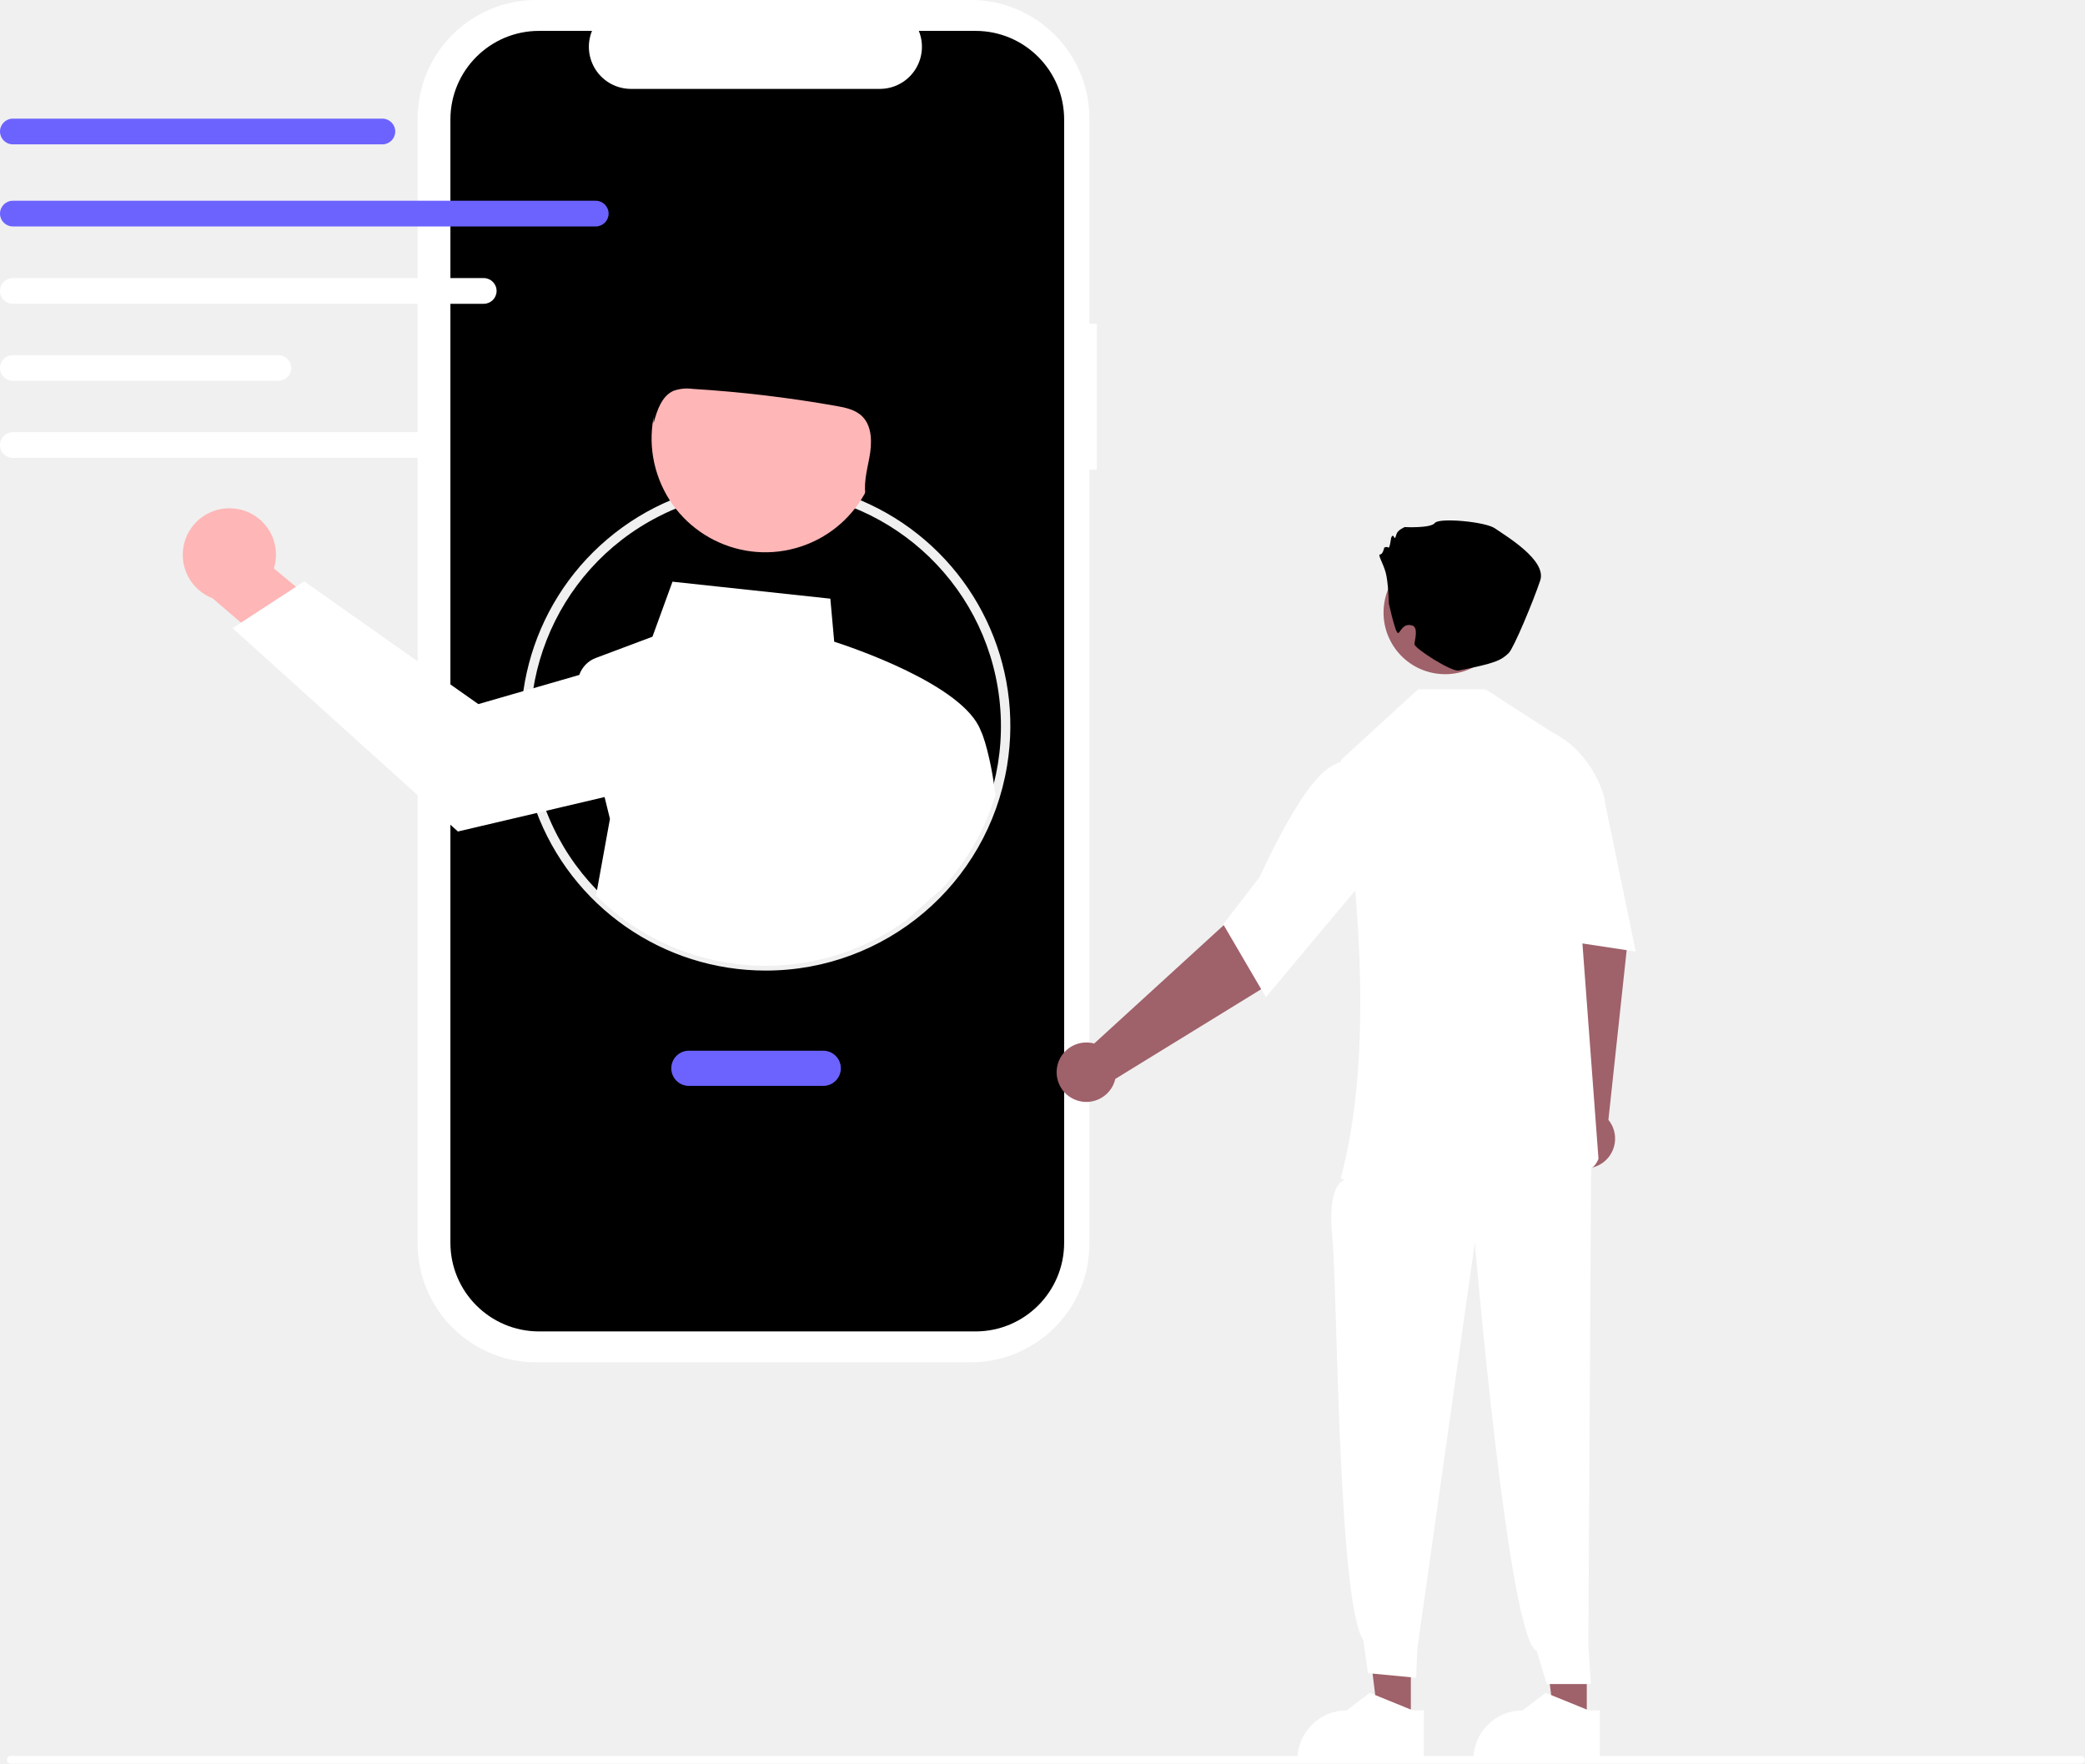
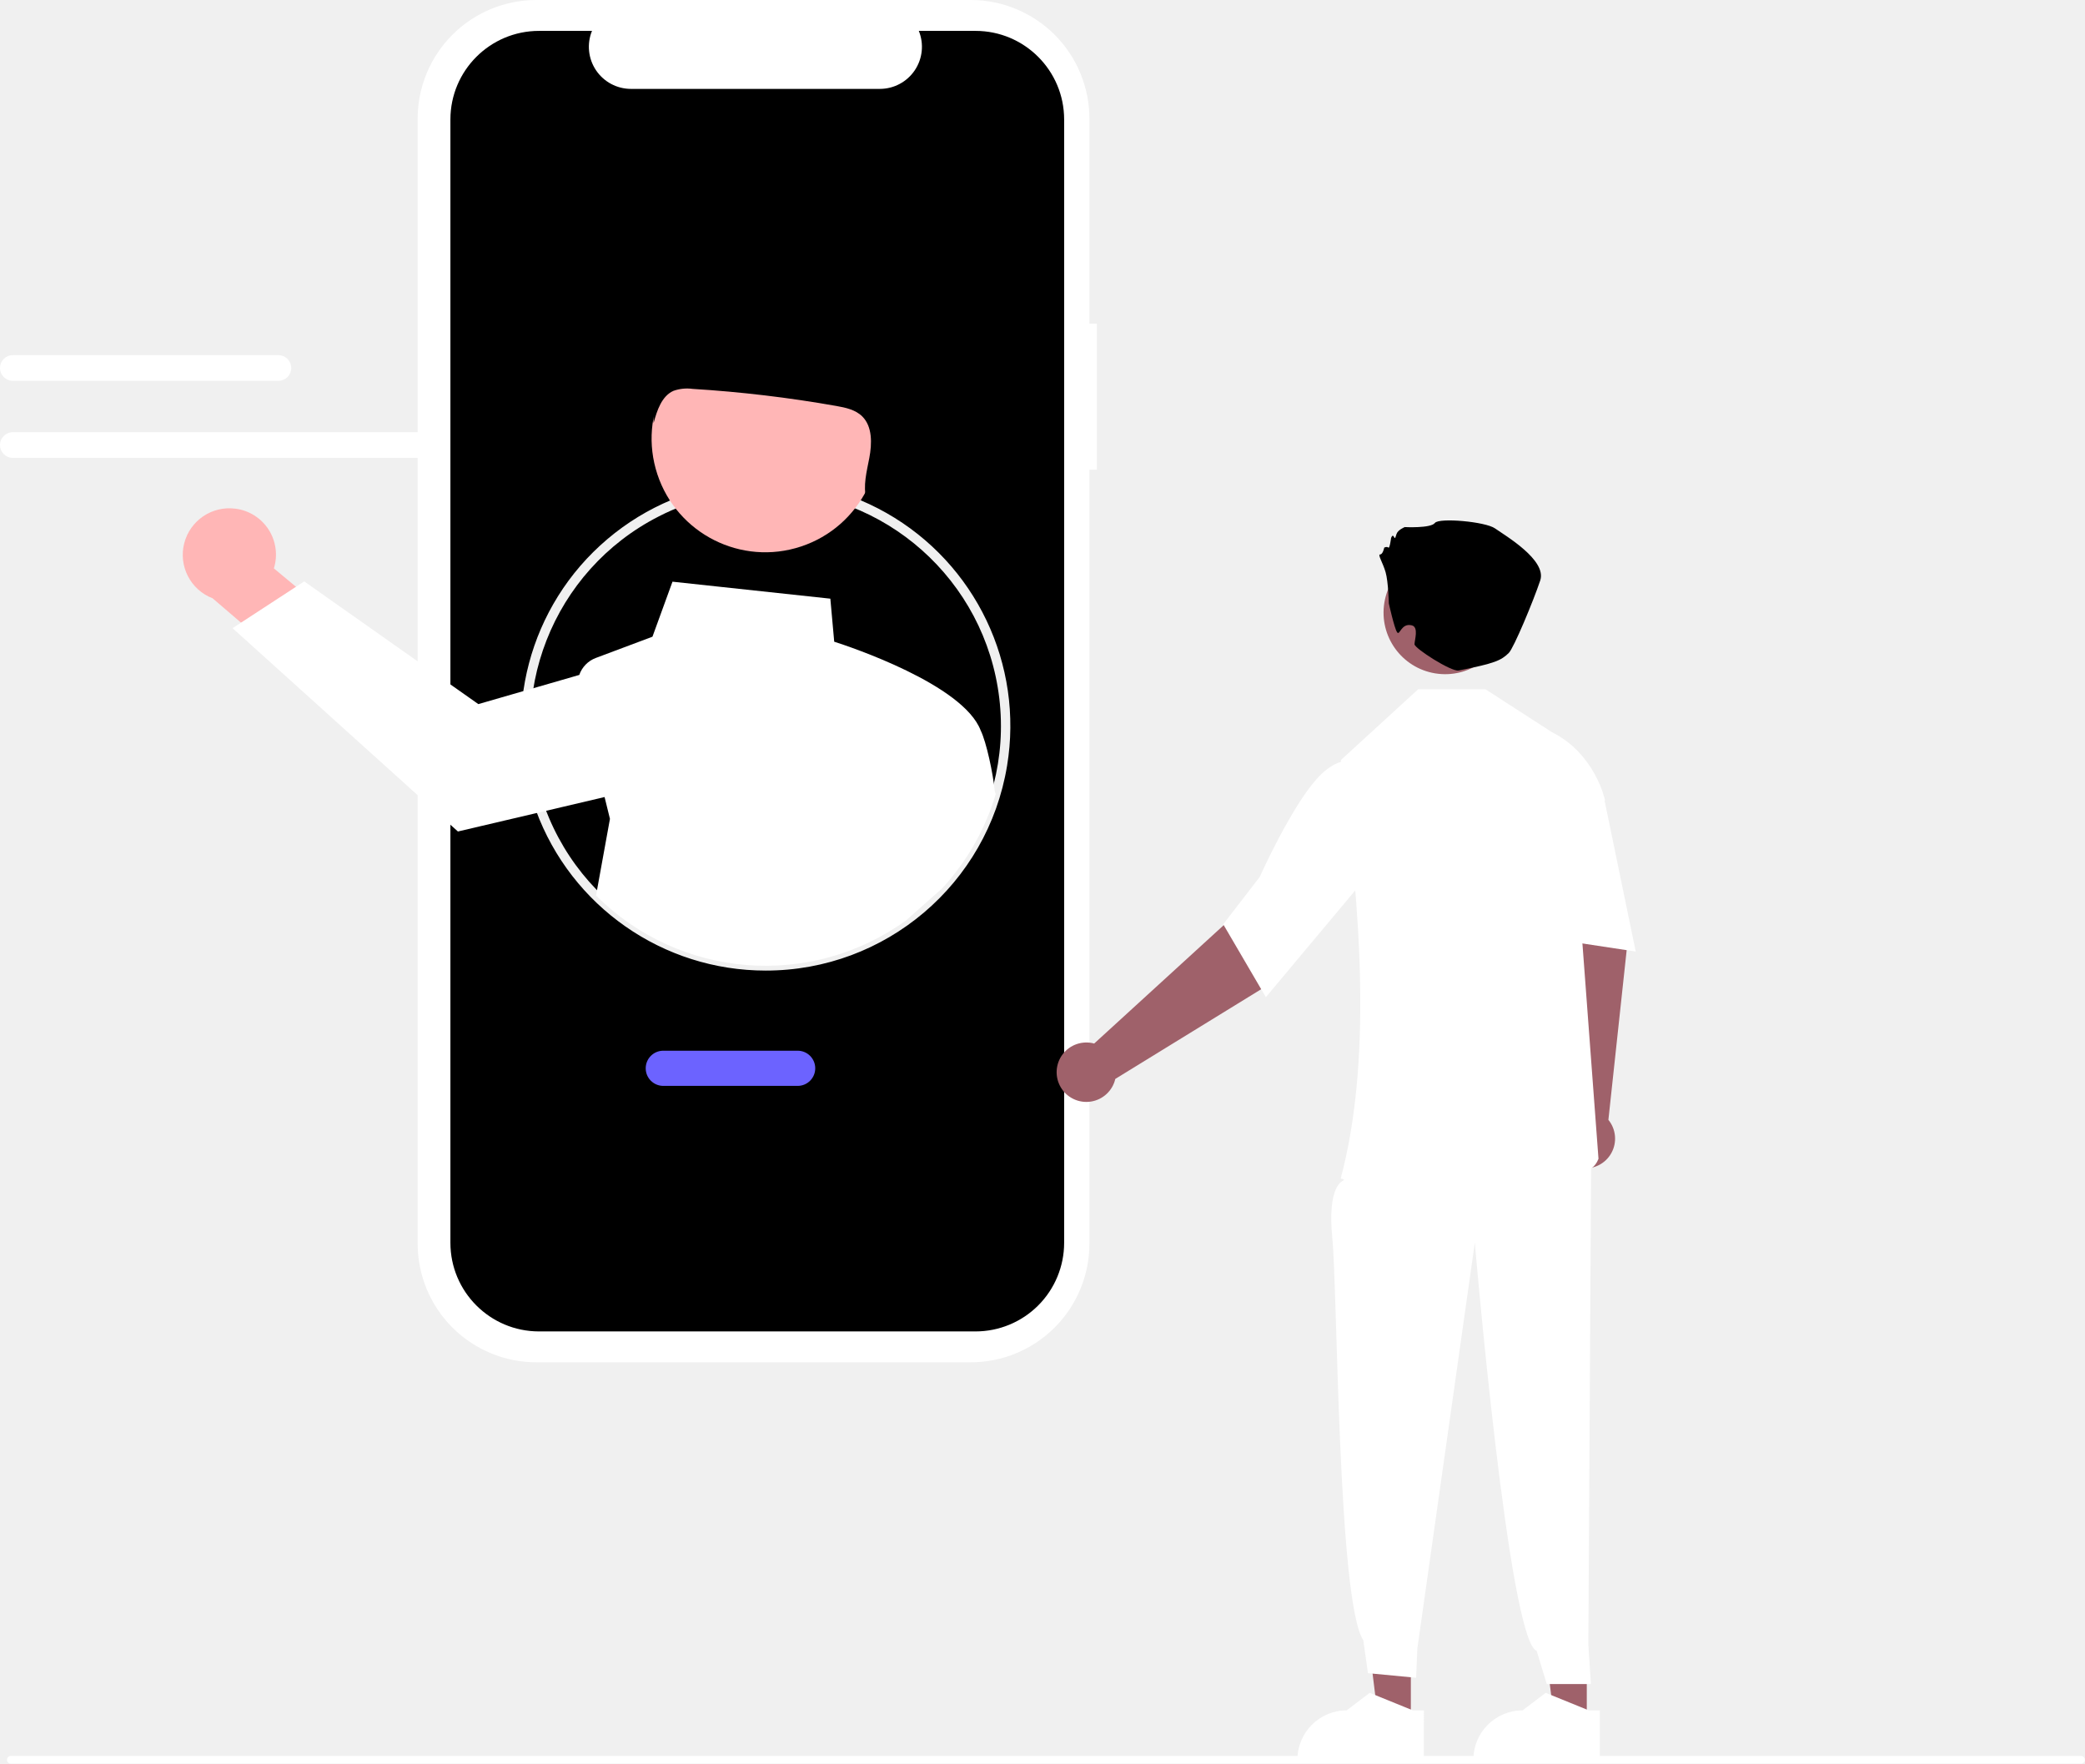
- <svg xmlns="http://www.w3.org/2000/svg" id="Illustration" width="651.813" height="551.31" viewBox="0 0 651.813 551.31">
-   <path id="Path_156" data-name="Path 156" d="M617.005,275.545h-2.34v-64.1a37.1,37.1,0,0,0-37.1-37.1H441.759a37.1,37.1,0,0,0-37.1,37.1V563.106a37.1,37.1,0,0,0,37.1,37.1H577.565a37.1,37.1,0,0,0,37.1-37.1V321.173h2.34Z" transform="translate(-274.093 -174.345)" fill="#fff" />
-   <path id="Path_157" data-name="Path 157" d="M579.063,184H561.335a13.163,13.163,0,0,1-12.187,18.134h-77.8A13.163,13.163,0,0,1,459.16,184H442.6A27.706,27.706,0,0,0,414.9,211.7V562.848A27.706,27.706,0,0,0,442.6,590.554h136.46a27.706,27.706,0,0,0,27.706-27.706h0V211.7A27.706,27.706,0,0,0,579.063,184Z" transform="translate(-274.093 -174.345)" />
-   <path id="Path_158" data-name="Path 158" d="M513.454,477.753a76.51,76.51,0,1,1,75.467-64.009,76.429,76.429,0,0,1-75.467,64.009Zm0-150a72.689,72.689,0,0,0-33.378,8.006,73.557,73.557,0,1,0,33.378-8.006Z" transform="translate(-274.093 -174.345)" fill="#f0f0f0" />
-   <path id="Path_159" data-name="Path 159" d="M347.69,333.361a14.476,14.476,0,0,1,12.023,18.659l25.417,21.172-9.1,18.584-35.474-30.4a14.554,14.554,0,0,1,7.133-28.012Z" transform="translate(-274.093 -174.345)" fill="#ffb6b6" />
-   <path id="Path_160" data-name="Path 160" d="M585.075,421.653c-.51-5.48-2.617-15.33-4.405-18.973-5.5-14.388-41.015-26.213-45.785-27.737l-1.21-13.45-49.35-5.31-6.26,17.2-17.7,6.64a8.693,8.693,0,0,0-5.18,5.31h0l-15.88,4.59-15.67,4.53-54.44-38.36-2.57,1.68-17.18,11.21-2.65,1.73,70.45,63.56,26.17-6.14,19.68-4.63,1.68,6.82-4.35,23.96a74.977,74.977,0,0,0,96.96,7.75l11.18-9.92a74.89,74.89,0,0,0,16.81-29.53Z" transform="translate(-274.093 -174.345)" fill="#fff" />
-   <circle id="Ellipse_37" data-name="Ellipse 37" cx="35.532" cy="35.532" r="35.532" transform="translate(194.344 114.543) rotate(-18.319)" fill="#ffb6b6" />
-   <path id="Path_161" data-name="Path 161" d="M485.271,270.944a23.983,23.983,0,0,1,14.522-9.673,22.9,22.9,0,0,1,16.885,3.1c5.452-2.2,11.33-3.653,17.106-2.913s11.436,3.967,14.108,9.281a25.375,25.375,0,0,0,2.038,3.959c2.354,3.141,6.73,3.549,10.594,3.7l-5.862,3.418,5.842,2.722-7.951,3.035c6.168,5.422,7.661,15.072,5.325,23.163-2.211,7.66-7.281,14.108-12.942,19.628-1.1-4.119.111-8.585.92-12.85.854-4.506.991-9.775-2.164-12.956-2.128-2.146-5.25-2.794-8.194-3.315a397.691,397.691,0,0,0-44.886-5.33,12.7,12.7,0,0,0-5.983.611c-3.663,1.628-5.134,6.1-6.2,10.061a79.776,79.776,0,0,1,1.208-20.8C480.644,280.537,482.226,275.289,485.271,270.944Z" transform="translate(-274.093 -174.345)" />
-   <path id="Path_162" data-name="Path 162" d="M531.454,513.8h-42a5.5,5.5,0,1,1,0-11h42a5.5,5.5,0,0,1,0,11Z" transform="translate(-274.093 -174.345)" fill="#6c63ff" />
-   <path id="Path_163" data-name="Path 163" d="M393.636,219.47H278.111a4.018,4.018,0,0,1,0-8.036H393.636a4.018,4.018,0,0,1,0,8.036Z" transform="translate(-274.093 -174.345)" fill="#6c63ff" />
-   <path id="Path_164" data-name="Path 164" d="M460.336,245.133H278.111a4.018,4.018,0,0,1,0-8.036H460.336a4.018,4.018,0,0,1,0,8.036Z" transform="translate(-274.093 -174.345)" fill="#6c63ff" />
-   <path id="Path_165" data-name="Path 165" d="M425.319,269.31H278.112a4.018,4.018,0,0,1,0-8.036H425.319a4.018,4.018,0,0,1,0,8.036Z" transform="translate(-274.093 -174.345)" fill="#fff" />
-   <path id="Path_166" data-name="Path 166" d="M361.121,293.4H278.112a4.018,4.018,0,0,1,0-8.036h83.009a4.018,4.018,0,1,1,0,8.036Z" transform="translate(-274.093 -174.345)" fill="#fff" />
-   <path id="Path_167" data-name="Path 167" d="M406.976,317.485H278.111a4.018,4.018,0,1,1,0-8.036H406.976a4.018,4.018,0,0,1,0,8.036Z" transform="translate(-274.093 -174.345)" fill="#fff" />
-   <path id="Path_168" data-name="Path 168" d="M496.06,536.227H485.706l-4.926-39.938h15.282Z" transform="translate(0 0)" fill="#9f616a" />
-   <path id="Path_169" data-name="Path 169" d="M774.227,724.9H734.7v-.5a15.387,15.387,0,0,1,15.385-15.386h0l7.221-5.478,13.472,5.479h3.451Z" transform="translate(-274.093 -174.345)" fill="#fff" />
-   <path id="Path_170" data-name="Path 170" d="M764.121,522.871l-4.567-55.679-3.587-20.9,20.086-4.436,6.665,28.611-5.807,53.947a9.29,9.29,0,1,1-12.79-1.545Z" transform="translate(-274.093 -174.345)" fill="#9f616a" />
-   <path id="Path_171" data-name="Path 171" d="M441.06,536.227H430.706l-4.926-39.938h15.282Z" transform="translate(0 0)" fill="#9f616a" />
-   <path id="Path_172" data-name="Path 172" d="M698.583,535.494l-4.59,7.94s-5.044,1.378-3.4,17.819,1.719,113.85,9.7,125.836l1.444,10.293,15.067,1.44.38-9.133L735.152,562.8s10.581,124.56,19.334,127.608l3.161,10.378,13.808.006-.815-12.229.89-154.359Z" transform="translate(-274.093 -174.345)" fill="#fff" />
-   <path id="Path_173" data-name="Path 173" d="M693.537,542.829l-.317-.082c9.474-35.436,6.741-81.323.052-130.6v-.2L717.455,389.8h21l20.818,13.435c13.459,6.729,16.517,20.979,16.546,21.123l.021.1-8.246,28.784,6.212,83.243.007.1-.035.09c-2.01,5.1-7.4,4.372-13.636,3.531s-29.176,6.838-36.213,6.838C710.177,547.037,694.519,543.081,693.537,542.829Z" transform="translate(-274.093 -174.345)" fill="#fff" />
-   <path id="Path_174" data-name="Path 174" d="M754.913,414.449l9.021-3.925L775.82,425.1l9.634,46.7-33-5Z" transform="translate(-274.093 -174.345)" fill="#fff" />
-   <path id="Path_175" data-name="Path 175" d="M616.154,500.56l41.241-37.686,14.333-15.627,15.8,13.171L668.978,483.2l-46.22,28.421a9.29,9.29,0,1,1-6.6-11.061Z" transform="translate(-274.093 -174.345)" fill="#9f616a" />
-   <path id="Path_176" data-name="Path 176" d="M656.5,463.285l11.422-14.833c.095-.213,9.571-21.39,17.786-30.591,8.426-9.439,15.06-4.612,15.126-4.56l.165.124.458,34.857-31.628,37.792Z" transform="translate(-274.093 -174.345)" fill="#fff" />
-   <circle id="Ellipse_38" data-name="Ellipse 38" cx="19.251" cy="19.251" r="19.251" transform="translate(429.692 207.419) rotate(-80.783)" fill="#9f616a" />
-   <path id="Path_177" data-name="Path 177" d="M708.272,362.99s-.154-6.768-1.01-9.762-2.567-5.561-1.711-5.561,1.283-2.139,1.283-2.139.856-.428,1.283,0,.856-2.995.856-2.995.428-1.283.856-.428.428.428.856-.856,2.567-2.139,2.567-2.139,8.128.428,9.411-1.283,15.828-.428,18.823,1.711,16.256,9.839,14.117,16.256-8.3,21.192-9.839,22.673c-2.44,2.342-4.129,3.187-15.674,5.484-2.259.45-13.792-6.926-13.792-8.209s1.39-5.353-.845-5.912c-3.378-.845-3.758,3.426-4.614,2.143S708.272,362.99,708.272,362.99Z" transform="translate(-274.093 -174.345)" />
-   <path id="Path_178" data-name="Path 178" d="M719.227,724.9H679.7v-.5a15.387,15.387,0,0,1,15.385-15.386h0l7.221-5.478,13.472,5.479h3.451Z" transform="translate(-274.093 -174.345)" fill="#fff" />
-   <path id="Path_179" data-name="Path 179" d="M924.716,725.655H277.422a1.191,1.191,0,0,1,0-2.381H924.716a1.191,1.191,0,0,1,0,2.381Z" transform="translate(-274.093 -174.345)" fill="#fff" />
+ <svg xmlns="http://www.w3.org/2000/svg" id="eHPgL91n4XV1" viewBox="0 0 651.813 551.31" shape-rendering="geometricPrecision" text-rendering="geometricPrecision">
+   <style>#eHPgL91n4XV9 {animation: eHPgL91n4XV9__tt 2000ms linear infinite normal forwards}@keyframes eHPgL91n4XV9__tt { 0% {transform: translate(-274.093px,-174.345px) translate(-8px,0px)} 50% {transform: translate(-274.093px,-174.345px) translate(0px,0px)} 100% {transform: translate(-274.093px,-174.345px) translate(8px,0px)}} #eHPgL91n4XV10 {animation: eHPgL91n4XV10_c_o 2000ms linear infinite normal forwards}@keyframes eHPgL91n4XV10_c_o { 0% {opacity: 0} 50% {opacity: 1} 100% {opacity: 1}} #eHPgL91n4XV11 {animation: eHPgL91n4XV11_c_o 2000ms linear infinite normal forwards}@keyframes eHPgL91n4XV11_c_o { 0% {opacity: 0} 55% {opacity: 1} 100% {opacity: 1}} #eHPgL91n4XV12 {animation: eHPgL91n4XV12_c_o 2000ms linear infinite normal forwards}@keyframes eHPgL91n4XV12_c_o { 0% {opacity: 0} 70% {opacity: 1} 100% {opacity: 1}}</style>
+   <path id="eHPgL91n4XV2" d="M617.005,275.545L614.665,275.545L614.665,211.445C614.665,201.605,610.756,192.169,603.799,185.211C596.841,178.254,587.405,174.345,577.565,174.345L441.759,174.345C431.919,174.345,422.483,178.254,415.525,185.211C408.568,192.169,404.659,201.605,404.659,211.445L404.659,563.106C404.659,572.946,408.568,582.382,415.525,589.34C422.483,596.297,431.919,600.206,441.759,600.206L577.565,600.206C587.405,600.206,596.841,596.297,603.799,589.34C610.756,582.382,614.665,572.946,614.665,563.106L614.665,321.173L617.005,321.173Z" transform="matrix(1 0 0 1 -274.093 -174.345)" fill="rgb(255,255,255)" stroke="none" stroke-width="1" />
+   <path id="eHPgL91n4XV3" d="M579.063,184L561.335,184C562.99,188.059,562.517,192.675,560.072,196.313C557.627,199.951,553.531,202.134,549.148,202.134L471.348,202.134C466.965,202.134,462.869,199.952,460.423,196.314C457.978,192.676,457.505,188.059,459.16,184L442.6,184C427.303,184.003,414.903,196.403,414.9,211.7L414.9,562.848C414.9,578.147,427.301,590.551,442.6,590.554L579.06,590.554C586.408,590.554,593.455,587.635,598.651,582.439C603.847,577.243,606.766,570.196,606.766,562.848L606.766,562.848L606.766,211.7C606.763,196.402,594.361,184.002,579.063,184Z" transform="matrix(1 0 0 1 -274.093 -174.345)" fill="rgb(0,0,0)" stroke="none" stroke-width="1" />
+   <path id="eHPgL91n4XV4" d="M513.454,477.753C481.361,477.759,452.675,457.736,441.615,427.608C430.556,397.481,439.474,363.653,463.95,342.894C488.425,322.135,523.254,318.857,551.173,334.685C579.091,350.513,594.165,382.082,588.921,413.744C582.837,450.684,550.891,477.779,513.454,477.753ZM513.454,327.753C501.848,327.719,490.403,330.464,480.076,335.759C446.852,352.673,431.536,391.77,444.431,426.751C457.325,461.732,494.351,481.534,530.605,472.838C566.858,464.142,590.873,429.699,586.497,392.675C582.12,355.651,550.736,327.756,513.454,327.753Z" transform="matrix(1 0 0 1 -274.093 -174.345)" fill="rgb(240,240,240)" stroke="none" stroke-width="1" />
+   <path id="eHPgL91n4XV5" d="M347.69,333.361C351.941,333.894,355.737,336.282,358.058,339.884C360.378,343.485,360.984,347.929,359.713,352.02L385.13,373.192L376.03,391.776L340.556,361.376C333.672,358.728,329.858,351.349,331.678,344.201C333.498,337.053,340.377,332.397,347.689,333.364Z" transform="matrix(1 0 0 1 -274.093 -174.345)" fill="rgb(255,182,182)" stroke="none" stroke-width="1" />
+   <path id="eHPgL91n4XV6" d="M585.075,421.653C584.565,416.173,582.458,406.323,580.67,402.68C575.17,388.292,539.655,376.467,534.885,374.943L533.675,361.493L484.325,356.183L478.065,373.383L460.365,380.023C457.932,380.93,456.032,382.878,455.185,385.333L455.185,385.333L439.305,389.923L423.635,394.453L369.195,356.093L366.625,357.773L349.445,368.983L346.795,370.713L417.245,434.273L443.415,428.133L463.095,423.503L464.775,430.323L460.425,454.283C486.457,480.325,527.547,483.609,557.385,462.033L568.565,452.113C576.357,443.688,582.108,433.584,585.375,422.583Z" transform="matrix(1 0 0 1 -274.093 -174.345)" fill="rgb(255,255,255)" stroke="none" stroke-width="1" />
+   <circle id="eHPgL91n4XV7" r="35.532" transform="matrix(0.949321 -0.314307 0.314307 0.949321 239.2432 137.1063)" fill="rgb(255,182,182)" stroke="none" stroke-width="1" />
+   <path id="eHPgL91n4XV8" d="M485.271,270.944C488.725,266.011,493.91,262.558,499.793,261.271C505.61,260.076,511.665,261.187,516.678,264.371C522.13,262.171,528.008,260.718,533.784,261.458C539.56,262.198,545.22,265.425,547.892,270.739C548.454,272.116,549.136,273.441,549.93,274.698C552.284,277.839,556.66,278.247,560.524,278.398L554.662,281.816L560.504,284.538L552.553,287.573C558.721,292.995,560.214,302.645,557.878,310.736C555.667,318.396,550.597,324.844,544.936,330.364C543.836,326.245,545.047,321.779,545.856,317.514C546.71,313.008,546.847,307.739,543.692,304.558C541.564,302.412,538.442,301.764,535.498,301.243C520.649,298.617,505.663,296.837,490.612,295.913C488.598,295.635,486.546,295.844,484.629,296.524C480.966,298.152,479.495,302.624,478.429,306.585C477.921,299.629,478.327,292.636,479.637,285.785C480.644,280.537,482.226,275.289,485.271,270.944Z" transform="matrix(1 0 0 1 -274.093 -174.345)" fill="rgb(0,0,0)" stroke="none" stroke-width="1" />
+   <path id="eHPgL91n4XV9" d="M531.454,513.8L489.454,513.8C486.416,513.8,483.954,511.338,483.954,508.3C483.954,505.262,486.416,502.8,489.454,502.8L531.454,502.8C534.492,502.8,536.954,505.262,536.954,508.3C536.954,511.338,534.492,513.8,531.454,513.8Z" transform="translate(-274.093,-174.345) translate(-8,0)" fill="rgb(108,99,255)" stroke="none" stroke-width="1" />
+   <path id="eHPgL91n4XV10" d="M393.636,219.47L278.111,219.47C275.892,219.47,274.093,217.671,274.093,215.452C274.093,213.233,275.892,211.434,278.111,211.434L393.636,211.434C395.855,211.434,397.654,213.233,397.654,215.452C397.654,217.671,395.855,219.47,393.636,219.47Z" transform="matrix(1 0 0 1 -274.093 -174.345)" opacity="0" fill="rgb(108,99,255)" stroke="none" stroke-width="1" />
+   <path id="eHPgL91n4XV11" d="M460.336,245.133L278.111,245.133C275.892,245.133,274.093,243.334,274.093,241.115C274.093,238.896,275.892,237.097,278.111,237.097L460.336,237.097C462.555,237.097,464.354,238.896,464.354,241.115C464.354,243.334,462.555,245.133,460.336,245.133Z" transform="matrix(1 0 0 1 -274.093 -174.345)" opacity="0" fill="rgb(108,99,255)" stroke="none" stroke-width="1" />
+   <path id="eHPgL91n4XV12" d="M425.319,269.31L278.112,269.31C275.893,269.31,274.094,267.511,274.094,265.292C274.094,263.073,275.893,261.274,278.112,261.274L425.319,261.274C427.538,261.274,429.337,263.073,429.337,265.292C429.337,267.511,427.538,269.31,425.319,269.31Z" transform="matrix(1 0 0 1 -274.093 -174.345)" opacity="0" fill="rgb(255,255,255)" stroke="none" stroke-width="1" />
+   <path id="eHPgL91n4XV13" d="M361.121,293.4L278.112,293.4C275.893,293.4,274.094,291.601,274.094,289.382C274.094,287.163,275.893,285.364,278.112,285.364L361.121,285.364C363.34,285.364,365.139,287.163,365.139,289.382C365.139,291.601,363.34,293.4,361.121,293.4Z" transform="matrix(1 0 0 1 -274.093 -174.345)" fill="rgb(255,255,255)" stroke="none" stroke-width="1" />
+   <path id="eHPgL91n4XV14" d="M406.976,317.485L278.111,317.485C275.892,317.485,274.093,315.686,274.093,313.467C274.093,311.248,275.892,309.449,278.111,309.449L406.976,309.449C409.195,309.449,410.994,311.248,410.994,313.467C410.994,315.686,409.195,317.485,406.976,317.485Z" transform="matrix(1 0 0 1 -274.093 -174.345)" fill="rgb(255,255,255)" stroke="none" stroke-width="1" />
+   <path id="eHPgL91n4XV15" d="M496.06,536.227L485.706,536.227L480.78,496.289L496.062,496.289Z" fill="rgb(159,97,106)" stroke="none" stroke-width="1" />
+   <path id="eHPgL91n4XV16" d="M774.227,724.9L734.7,724.9L734.7,724.4C734.701,715.903,741.588,709.015,750.085,709.014L750.085,709.014L757.306,703.536L770.778,709.015L774.229,709.015Z" transform="matrix(1 0 0 1 -274.093 -174.345)" fill="rgb(255,255,255)" stroke="none" stroke-width="1" />
+   <path id="eHPgL91n4XV17" d="M764.121,522.871L759.554,467.192L755.967,446.292L776.053,441.856L782.718,470.467L776.911,524.414C779.307,527.35,779.679,531.448,777.851,534.768C776.023,538.088,772.362,539.965,768.599,539.51C764.836,539.056,761.727,536.361,760.742,532.701C759.757,529.042,761.095,525.15,764.121,522.869Z" transform="matrix(1 0 0 1 -274.093 -174.345)" fill="rgb(159,97,106)" stroke="none" stroke-width="1" />
+   <path id="eHPgL91n4XV18" d="M441.06,536.227L430.706,536.227L425.78,496.289L441.062,496.289Z" fill="rgb(159,97,106)" stroke="none" stroke-width="1" />
+   <path id="eHPgL91n4XV19" d="M698.583,535.494L693.993,543.434C693.993,543.434,688.949,544.812,690.593,561.253C692.237,577.694,692.312,675.103,700.293,687.089L701.737,697.382L716.804,698.822L717.184,689.689L735.152,562.8C735.152,562.8,745.733,687.36,754.486,690.408L757.647,700.786L771.455,700.792L770.64,688.563L771.53,534.204Z" transform="matrix(1 0 0 1 -274.093 -174.345)" fill="rgb(255,255,255)" stroke="none" stroke-width="1" />
+   <path id="eHPgL91n4XV20" d="M693.537,542.829L693.22,542.747C702.694,507.311,699.961,461.424,693.272,412.147L693.272,411.947L717.455,389.8L738.455,389.8L759.273,403.235C772.732,409.964,775.79,424.214,775.819,424.358L775.84,424.458L767.594,453.242L773.806,536.485L773.813,536.585L773.778,536.675C771.768,541.775,766.378,541.047,760.142,540.206C753.906,539.365,730.966,547.044,723.929,547.044C710.177,547.037,694.519,543.081,693.537,542.829Z" transform="matrix(1 0 0 1 -274.093 -174.345)" fill="rgb(255,255,255)" stroke="none" stroke-width="1" />
+   <path id="eHPgL91n4XV21" d="M754.913,414.449L763.934,410.524L775.82,425.1L785.454,471.8L752.454,466.8Z" transform="matrix(1 0 0 1 -274.093 -174.345)" fill="rgb(255,255,255)" stroke="none" stroke-width="1" />
+   <path id="eHPgL91n4XV22" d="M616.154,500.56L657.395,462.874L671.728,447.247L687.528,460.418L668.978,483.2L622.758,511.621C621.901,515.313,618.887,518.115,615.143,518.7C611.398,519.285,607.673,517.536,605.731,514.281C603.789,511.027,604.018,506.918,606.312,503.9C608.605,500.883,612.502,499.561,616.158,500.56Z" transform="matrix(1 0 0 1 -274.093 -174.345)" fill="rgb(159,97,106)" stroke="none" stroke-width="1" />
+   <path id="eHPgL91n4XV23" d="M656.5,463.285L667.922,448.452C668.017,448.239,677.493,427.062,685.708,417.861C694.134,408.422,700.768,413.249,700.834,413.301L700.999,413.425L701.457,448.282L669.829,486.074Z" transform="matrix(1 0 0 1 -274.093 -174.345)" fill="rgb(255,255,255)" stroke="none" stroke-width="1" />
+   <circle id="eHPgL91n4XV24" r="19.251" transform="matrix(0.160174 -0.987089 0.987089 0.160174 451.778 191.5001)" fill="rgb(159,97,106)" stroke="none" stroke-width="1" />
+   <path id="eHPgL91n4XV25" d="M708.272,362.99C708.272,362.99,708.118,356.222,707.262,353.228C706.406,350.234,704.695,347.667,705.551,347.667C706.407,347.667,706.834,345.528,706.834,345.528C706.834,345.528,707.69,345.1,708.117,345.528C708.544,345.956,708.973,342.533,708.973,342.533C708.973,342.533,709.401,341.25,709.829,342.105C710.257,342.96,710.257,342.533,710.685,341.249C711.113,339.965,713.252,339.11,713.252,339.11C713.252,339.11,721.38,339.538,722.663,337.827C723.946,336.116,738.491,337.399,741.486,339.538C744.481,341.677,757.742,349.377,755.603,355.794C753.464,362.211,747.303,376.986,745.764,378.467C743.324,380.809,741.635,381.654,730.09,383.951C727.831,384.401,716.298,377.025,716.298,375.742C716.298,374.459,717.688,370.389,715.453,369.83C712.075,368.985,711.695,373.256,710.839,371.973C709.983,370.69,708.272,362.99,708.272,362.99Z" transform="matrix(1 0 0 1 -274.093 -174.345)" fill="rgb(0,0,0)" stroke="none" stroke-width="1" />
+   <path id="eHPgL91n4XV26" d="M719.227,724.9L679.7,724.9L679.7,724.4C679.701,715.903,686.588,709.015,695.085,709.014L695.085,709.014L702.306,703.536L715.778,709.015L719.229,709.015Z" transform="matrix(1 0 0 1 -274.093 -174.345)" fill="rgb(255,255,255)" stroke="none" stroke-width="1" />
+   <path id="eHPgL91n4XV27" d="M924.716,725.655L277.422,725.655C276.778,725.636,276.266,725.109,276.266,724.465C276.266,723.82,276.778,723.293,277.422,723.274L924.716,723.274C925.36,723.293,925.872,723.82,925.872,724.465C925.872,725.109,925.36,725.636,924.716,725.655Z" transform="matrix(1 0 0 1 -274.093 -174.345)" fill="rgb(255,255,255)" stroke="none" stroke-width="1" />
</svg>
